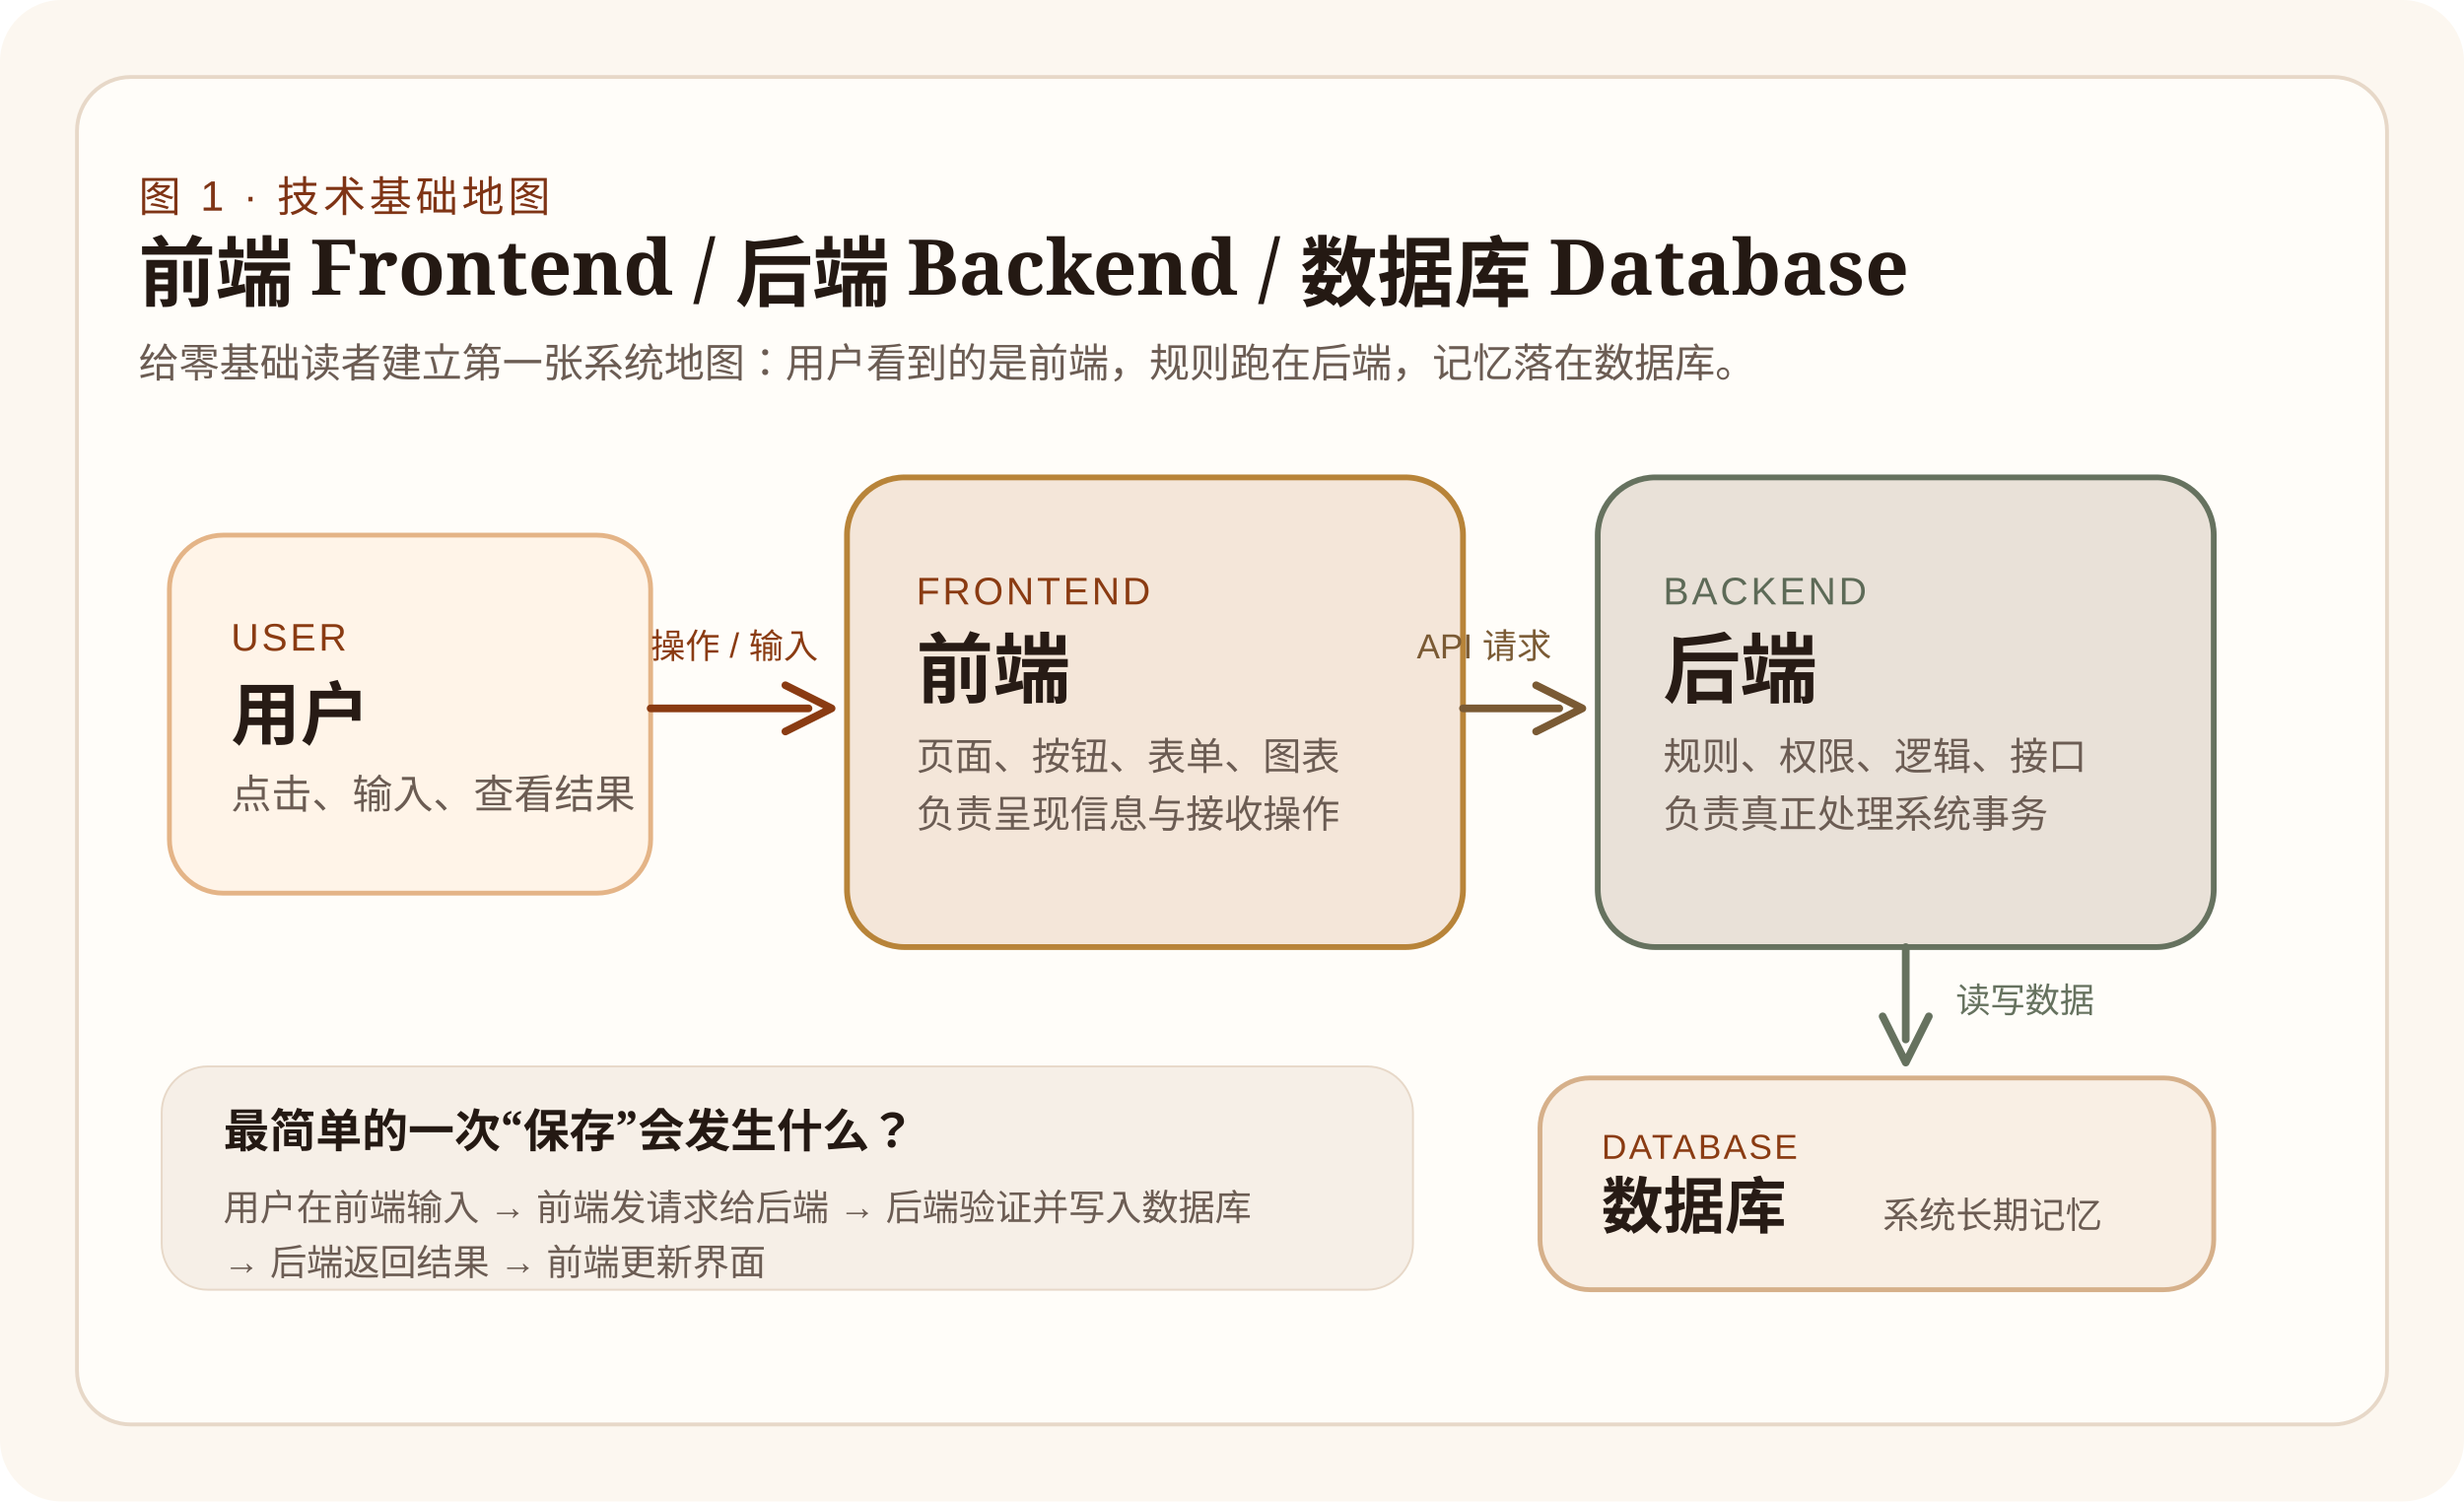
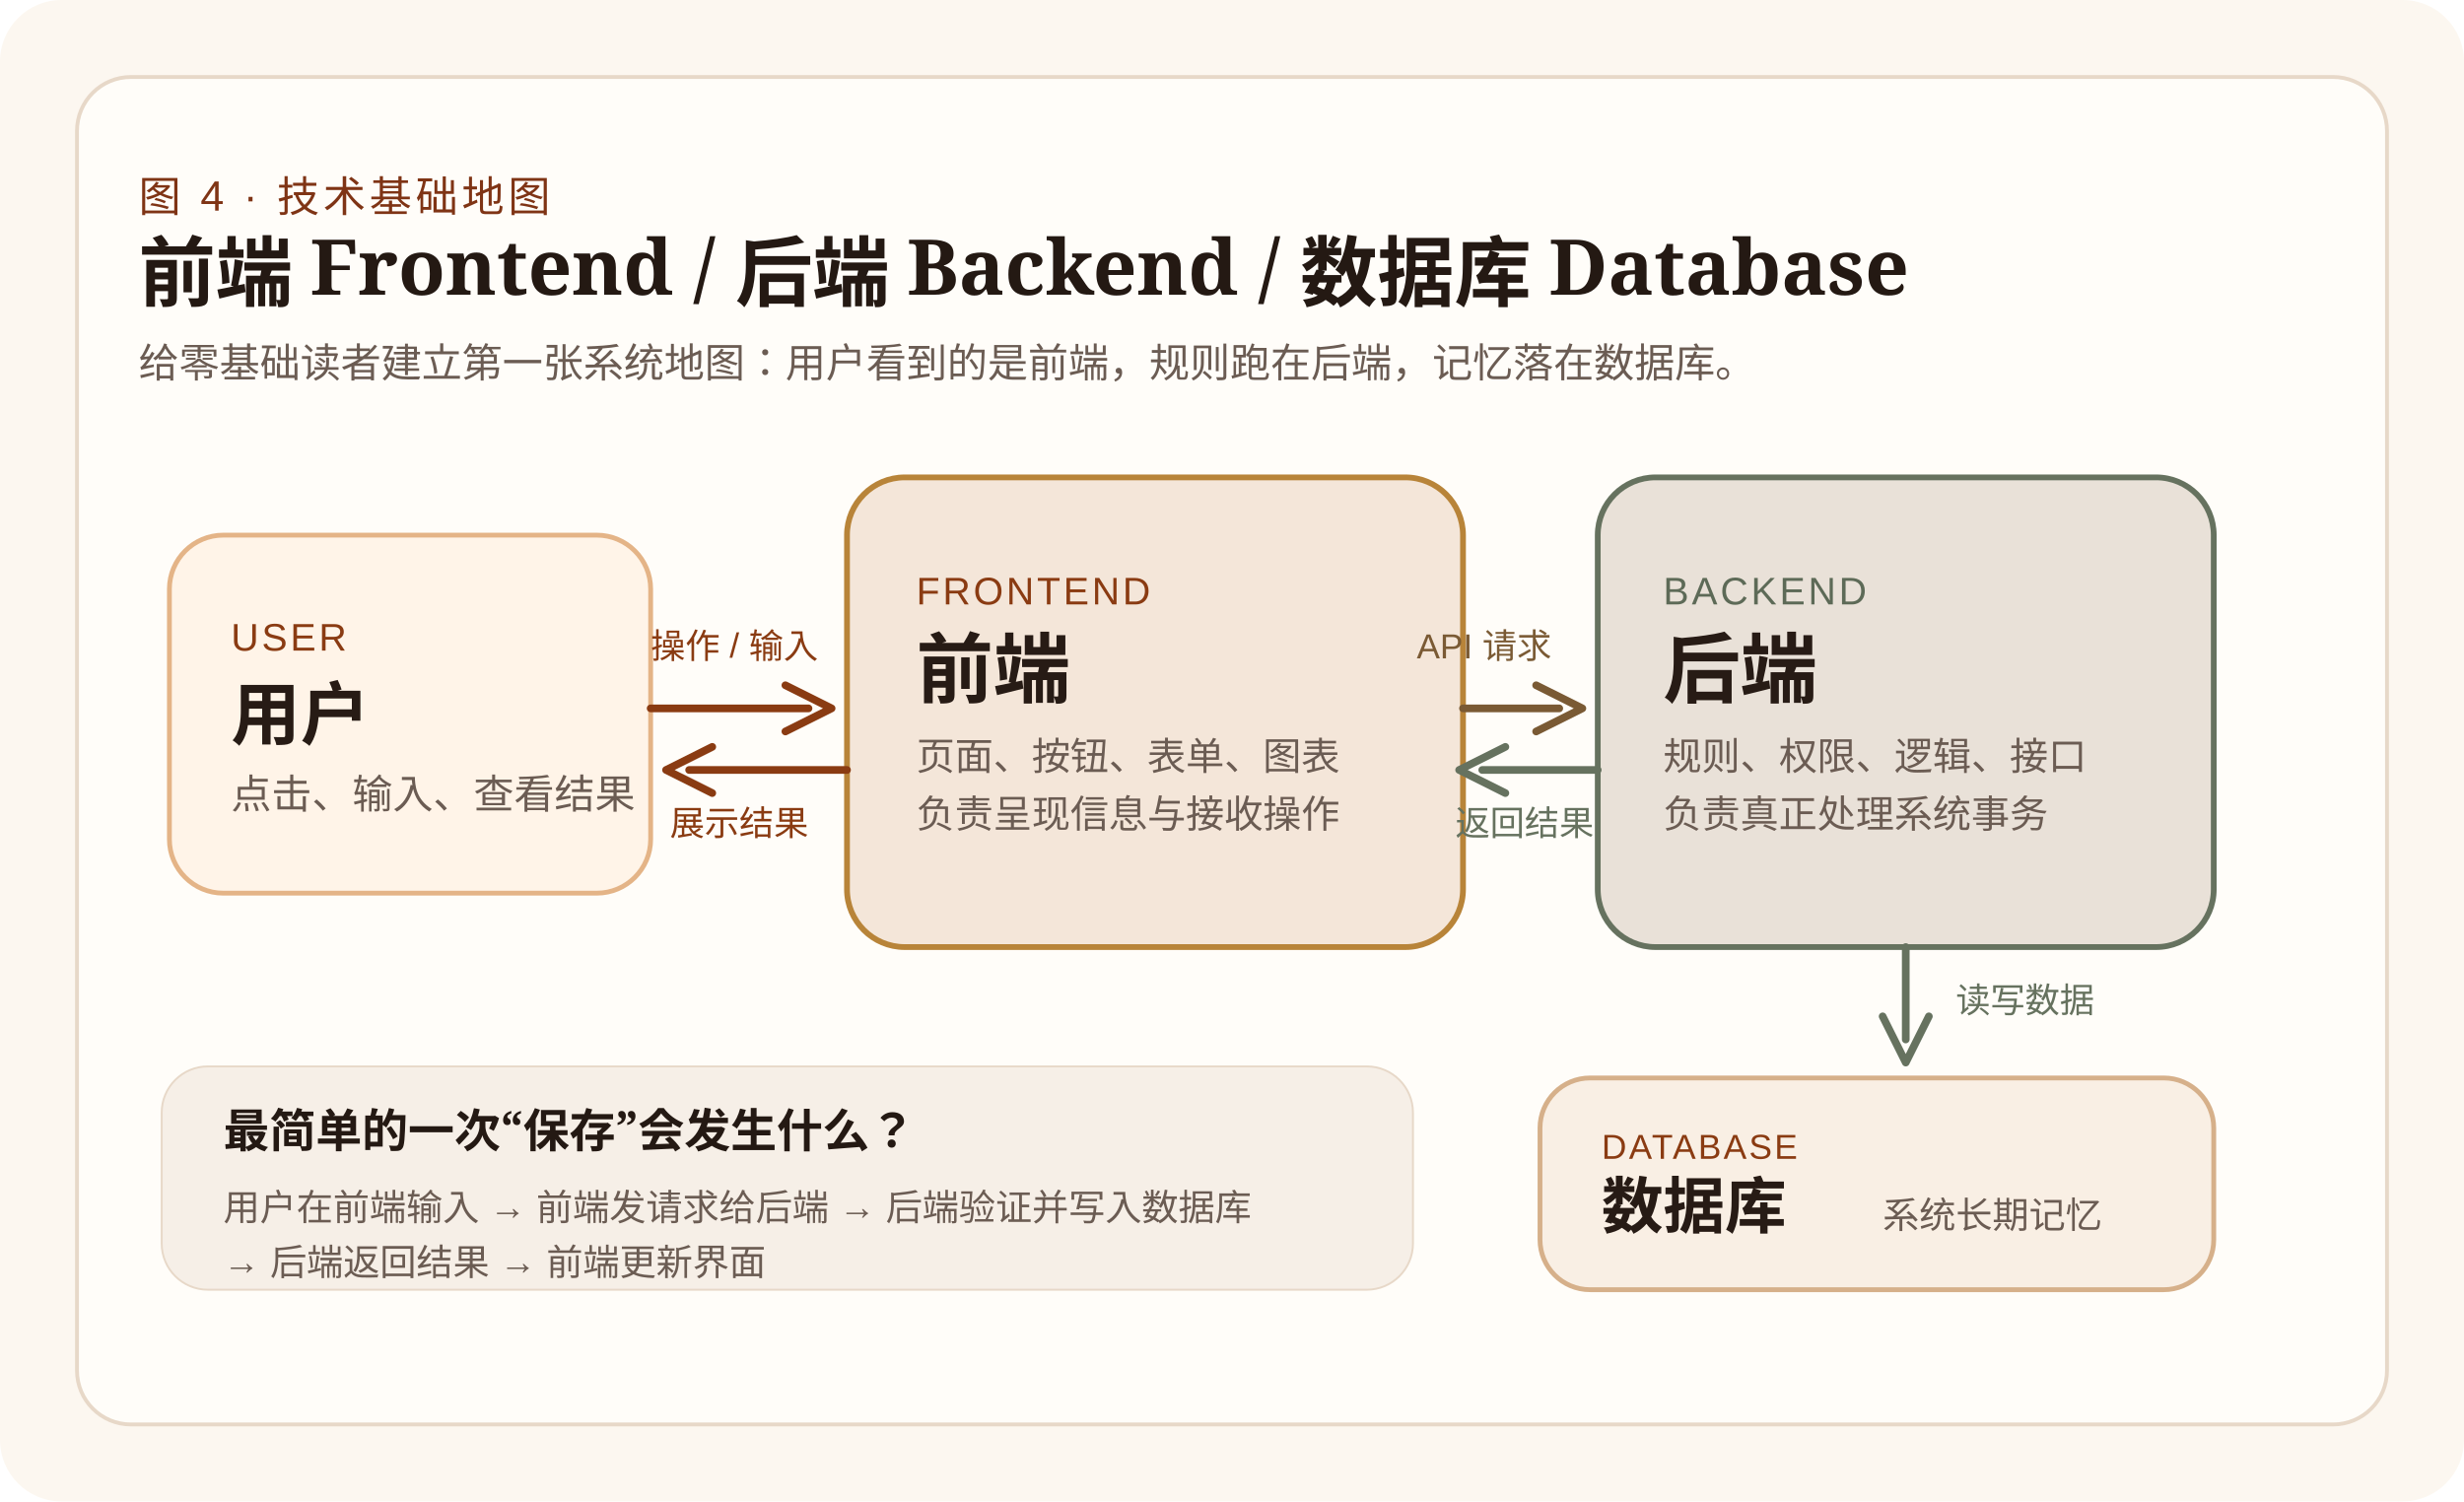
<svg xmlns="http://www.w3.org/2000/svg" width="1280" height="780" viewBox="0 0 1280 780" fill="none">
  <rect width="1280" height="780" rx="32" fill="#FCF7F0" />
  <rect x="40" y="40" width="1200" height="700" rx="28" fill="#FFFDF9" stroke="#E7D8C8" stroke-width="2" />
-   <text x="72" y="110" fill="#7F3415" font-size="22" font-family="Arial, sans-serif" letter-spacing="2">图 1 · 技术基础地图</text>
+   <text x="72" y="110" fill="#7F3415" font-size="22" font-family="Arial, sans-serif" letter-spacing="2">图 4 · 技术基础地图</text>
  <text x="72" y="156" fill="#241913" font-size="40" font-family="Georgia, serif" font-weight="700">前端 Frontend / 后端 Backend / 数据库 Database</text>
  <text x="72" y="196" fill="#6B5C53" font-size="21" font-family="Arial, sans-serif">给零基础读者建立第一张系统地图：用户看到的是前端，规则跑在后端，记忆落在数据库。</text>
  <rect x="88" y="278" width="250" height="186" rx="28" fill="#FFF4E8" stroke="#E4B487" stroke-width="2.5" />
  <text x="120" y="338" fill="#8A3B12" font-size="20" font-family="Arial, sans-serif" letter-spacing="1.5">USER</text>
  <text x="120" y="384" fill="#271B15" font-size="36" font-family="Georgia, serif" font-weight="700">用户</text>
  <text x="120" y="420" fill="#6B5C53" font-size="21" font-family="Arial, sans-serif">点击、输入、查看结果</text>
  <rect x="440" y="248" width="320" height="244" rx="30" fill="#F4E6D9" stroke="#B88439" stroke-width="3" />
  <text x="476" y="314" fill="#8A3B12" font-size="20" font-family="Arial, sans-serif" letter-spacing="1.5">FRONTEND</text>
  <text x="476" y="362" fill="#271B15" font-size="40" font-family="Georgia, serif" font-weight="700">前端</text>
  <text x="476" y="400" fill="#6B5C53" font-size="20" font-family="Arial, sans-serif">页面、按钮、表单、图表</text>
  <text x="476" y="430" fill="#6B5C53" font-size="20" font-family="Arial, sans-serif">负责呈现信息与接收操作</text>
  <rect x="830" y="248" width="320" height="244" rx="30" fill="#E9E1D8" stroke="#66725F" stroke-width="3" />
  <text x="864" y="314" fill="#5D6A57" font-size="20" font-family="Arial, sans-serif" letter-spacing="1.5">BACKEND</text>
  <text x="864" y="362" fill="#271B15" font-size="40" font-family="Georgia, serif" font-weight="700">后端</text>
  <text x="864" y="400" fill="#6B5C53" font-size="20" font-family="Arial, sans-serif">规则、权限、逻辑、接口</text>
  <text x="864" y="430" fill="#6B5C53" font-size="20" font-family="Arial, sans-serif">负责真正处理系统事务</text>
  <rect x="800" y="560" width="350" height="110" rx="26" fill="#F9EFE4" stroke="#D6B08A" stroke-width="2.5" />
  <text x="832" y="602" fill="#8A3B12" font-size="18" font-family="Arial, sans-serif" letter-spacing="1.2">DATABASE</text>
  <text x="832" y="638" fill="#271B15" font-size="32" font-family="Georgia, serif" font-weight="700">数据库</text>
  <text x="978" y="638" fill="#6B5C53" font-size="19" font-family="Arial, sans-serif">系统长期记忆</text>
  <path d="M338 368H420" stroke="#8A3B12" stroke-width="4" stroke-linecap="round" />
  <path d="M408 356L432 368L408 380" stroke="#8A3B12" stroke-width="4" stroke-linecap="round" stroke-linejoin="round" />
  <text x="338" y="342" fill="#8A3B12" font-size="18" font-family="Arial, sans-serif">操作 / 输入</text>
  <path d="M760 368H810" stroke="#7A5A34" stroke-width="4" stroke-linecap="round" />
  <path d="M798 356L822 368L798 380" stroke="#7A5A34" stroke-width="4" stroke-linecap="round" stroke-linejoin="round" />
  <text x="736" y="342" fill="#7A5A34" font-size="18" font-family="Arial, sans-serif">API 请求</text>
  <path d="M990 492V540" stroke="#66725F" stroke-width="4" stroke-linecap="round" />
  <path d="M978 528L990 552L1002 528" stroke="#66725F" stroke-width="4" stroke-linecap="round" stroke-linejoin="round" />
  <text x="1016" y="526" fill="#66725F" font-size="18" font-family="Arial, sans-serif">读写数据</text>
  <rect x="84" y="554" width="650" height="116" rx="24" fill="#F6EFE7" stroke="#E7D8C8" />
  <text x="116" y="596" fill="#241913" font-size="24" font-family="Georgia, serif" font-weight="700">最简单的一次“保存”会发生什么？</text>
  <text x="116" y="634" fill="#6B5C53" font-size="19" font-family="Arial, sans-serif">用户在前端输入 → 前端发请求给后端 → 后端验证并写入数据库</text>
  <text x="116" y="662" fill="#6B5C53" font-size="19" font-family="Arial, sans-serif">→ 后端返回结果 → 前端更新界面</text>
+   <path d="M830 400H770" stroke="#66725F" stroke-width="4" stroke-linecap="round" />
+   <path d="M782 412L758 400L782 388" stroke="#66725F" stroke-width="4" stroke-linecap="round" stroke-linejoin="round" />
+   <text x="756" y="434" fill="#66725F" font-size="18" font-family="Arial, sans-serif">返回结果</text>
+   <path d="M440 400H358" stroke="#8A3B12" stroke-width="4" stroke-linecap="round" />
+   <path d="M370 412L346 400L370 388" stroke="#8A3B12" stroke-width="4" stroke-linecap="round" stroke-linejoin="round" />
+   <text x="348" y="434" fill="#8A3B12" font-size="18" font-family="Arial, sans-serif">展示结果</text>
</svg>
